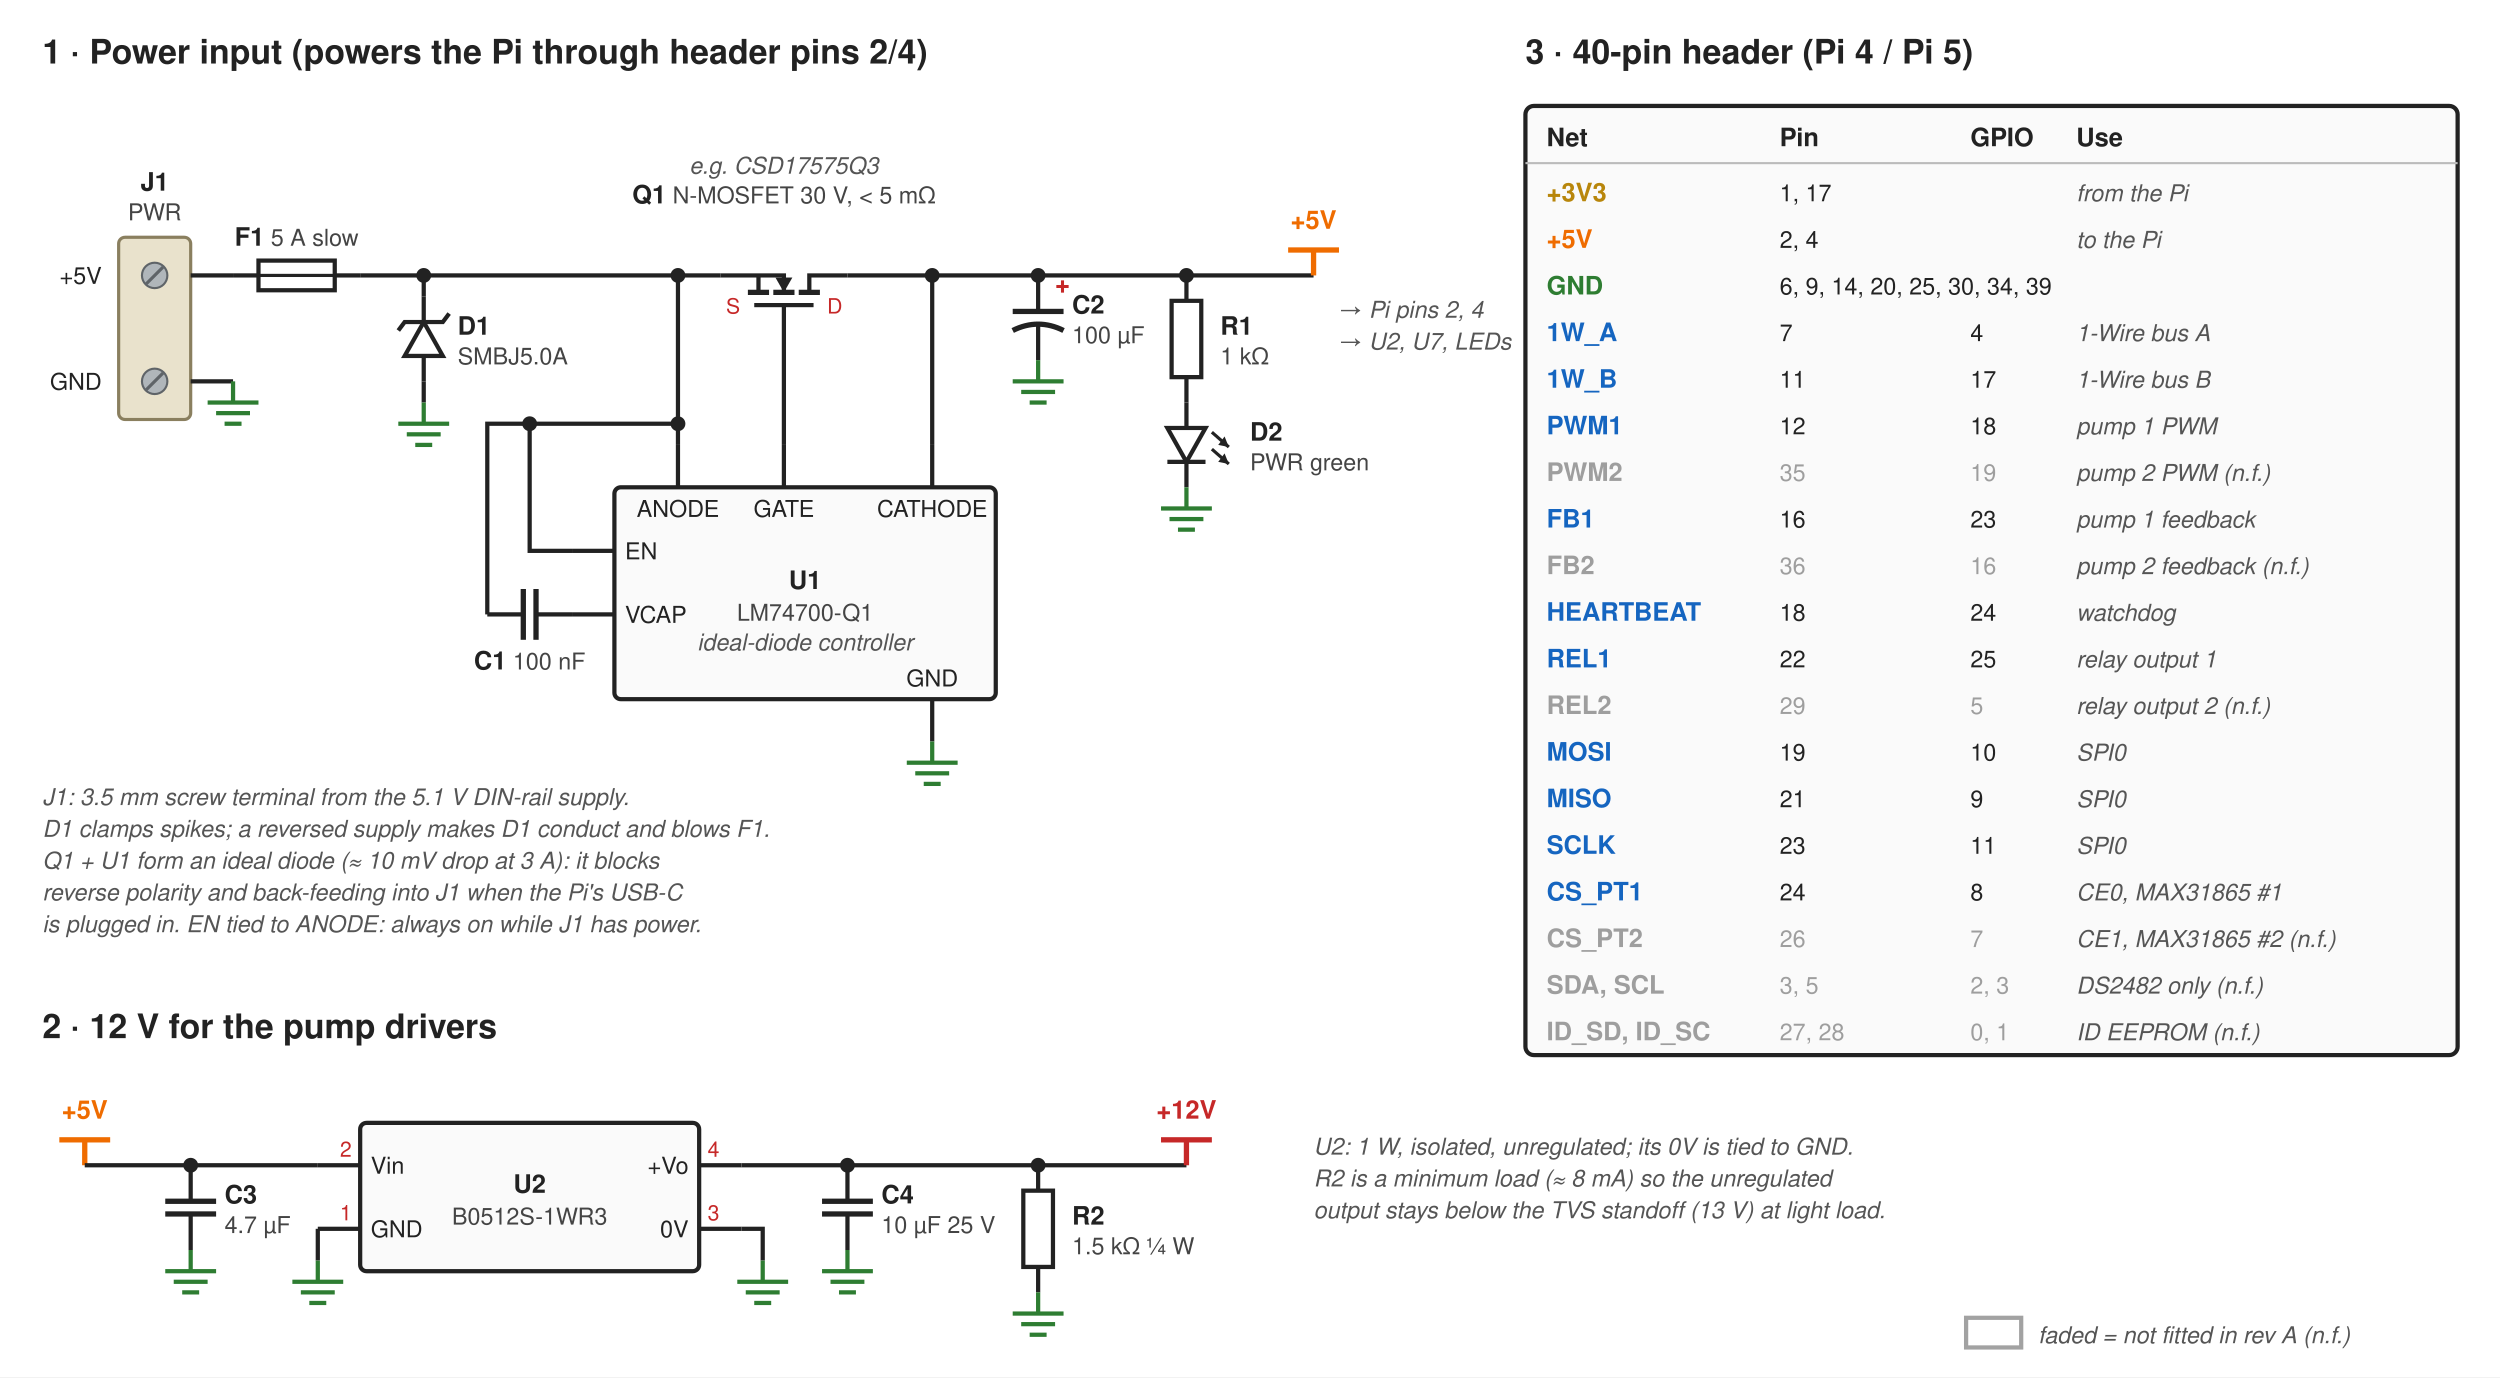
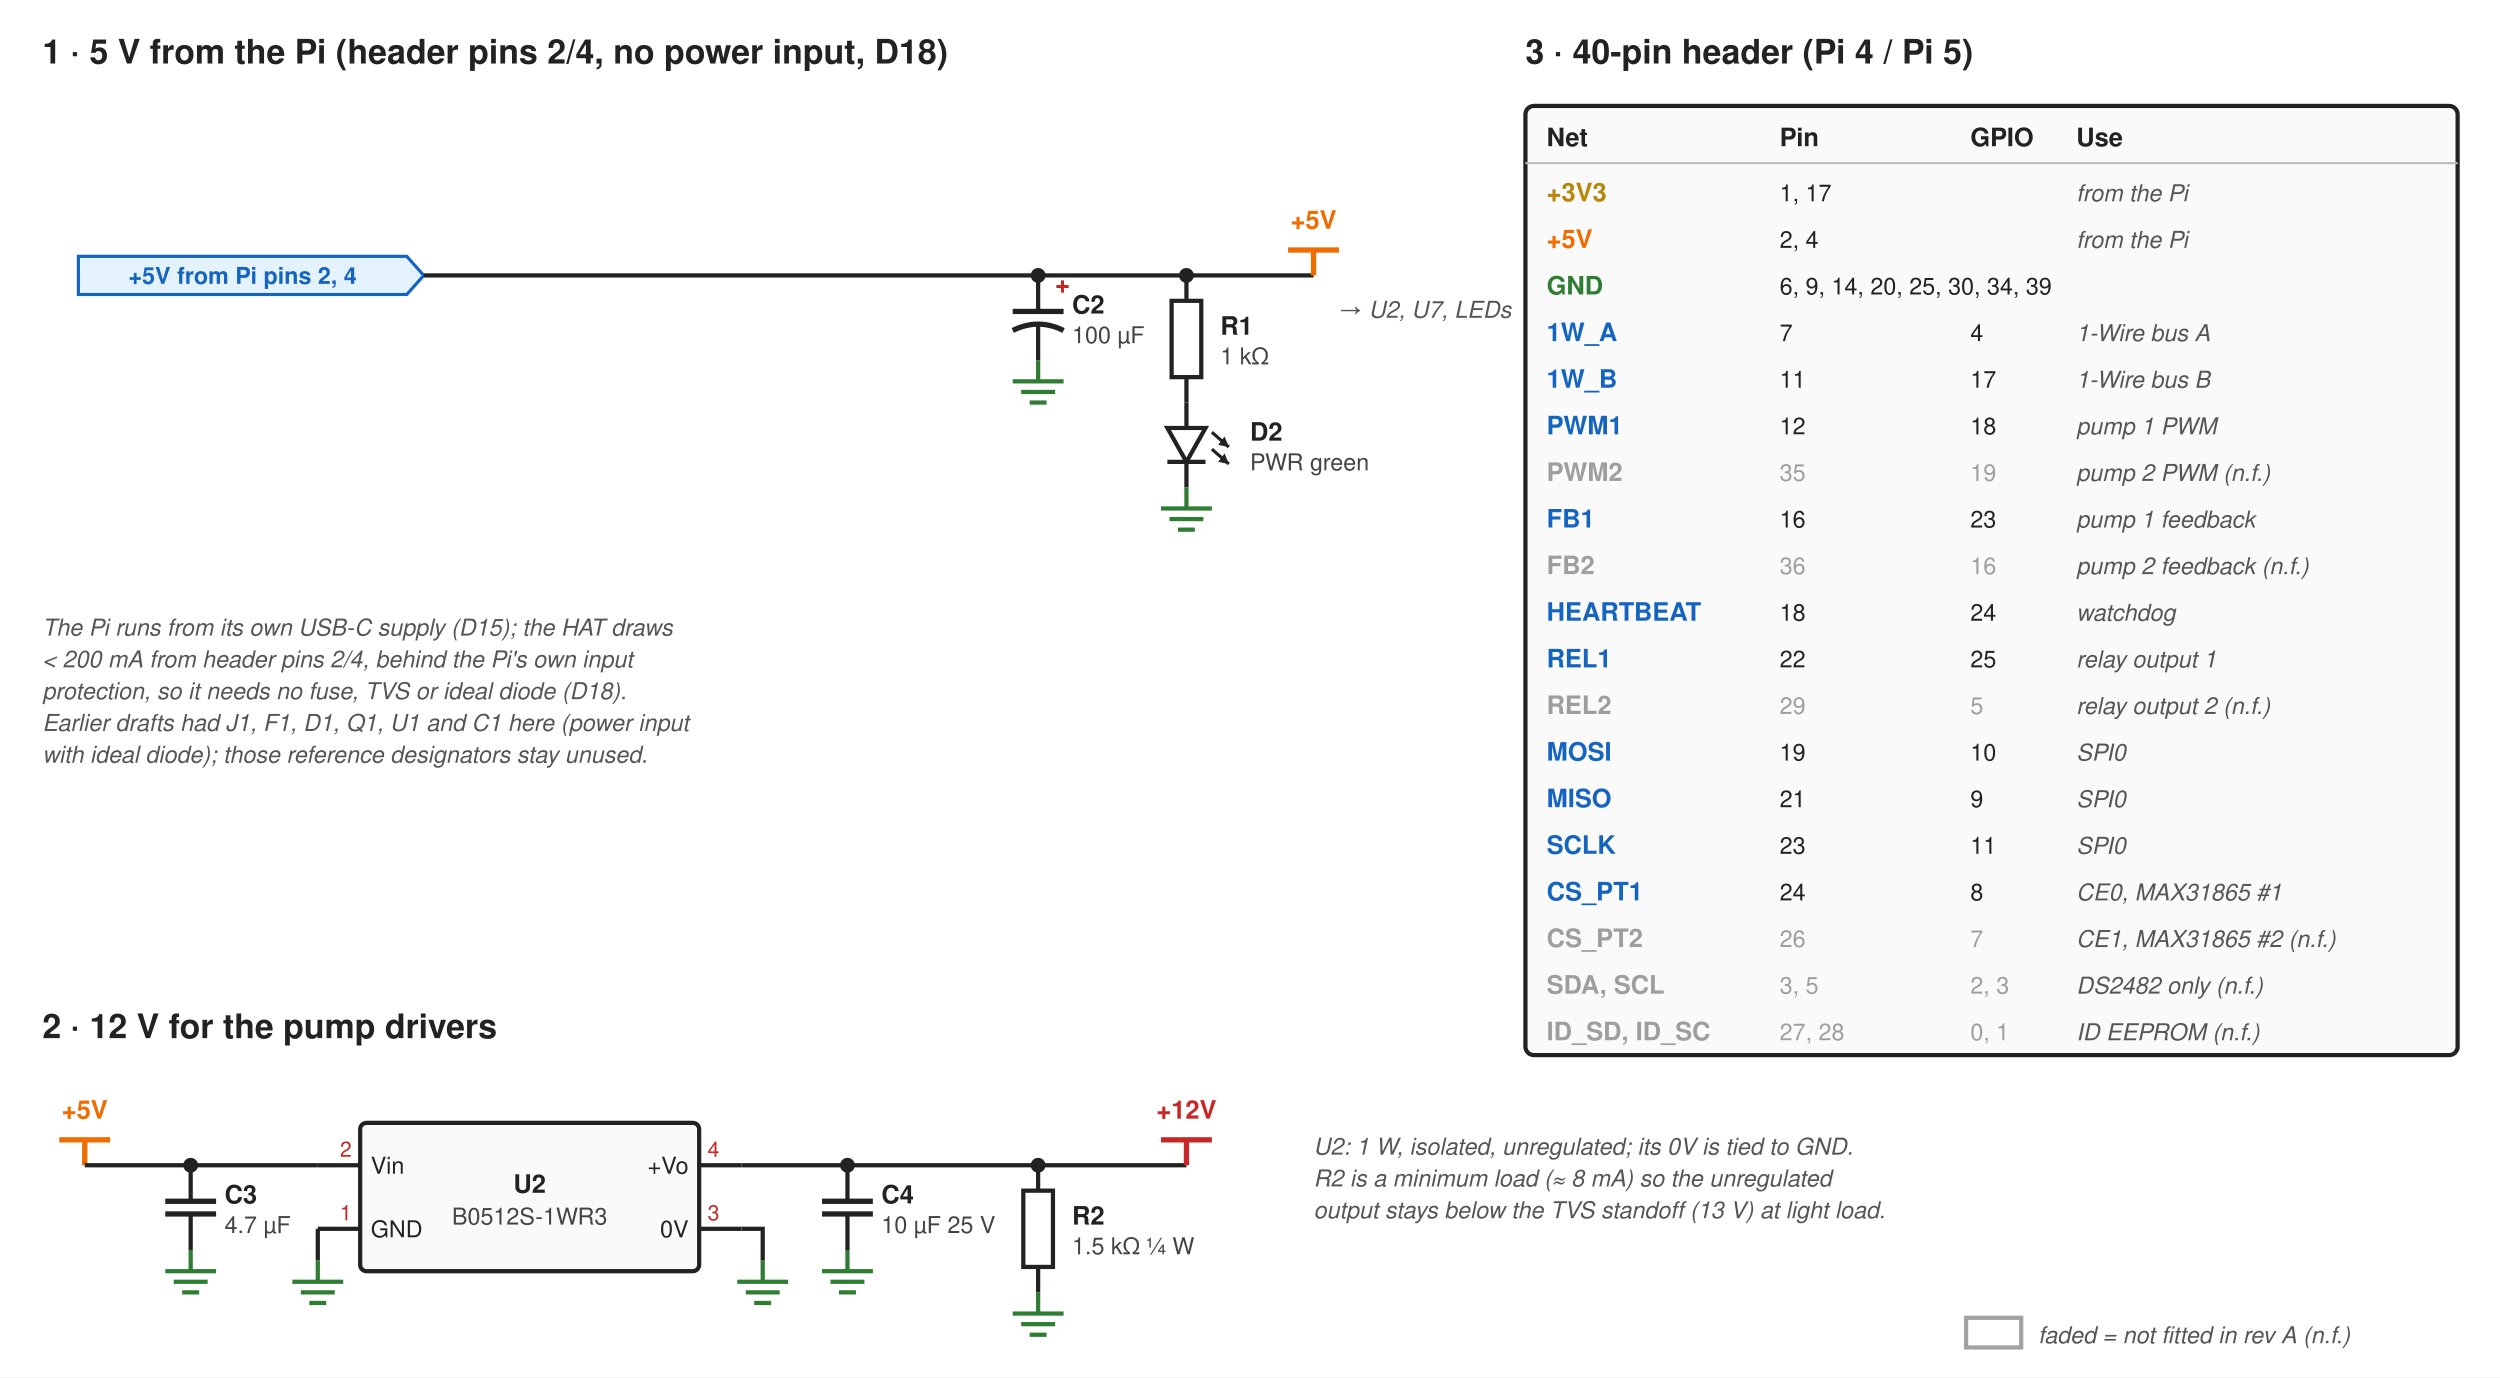
<svg xmlns="http://www.w3.org/2000/svg" width="1180" height="650" viewBox="0 0 1180 650" font-family="Helvetica, Arial, sans-serif">
  <style>.w{stroke:#222;stroke-width:2;fill:none}.b{stroke:#222;stroke-width:2;fill:white}.r{font-size:12px;font-weight:bold;fill:#222}.v{font-size:11px;fill:#444}.pn{font-size:11px;fill:#222}.num{font-size:10px;fill:#c62828}.n{font-size:11px;fill:#555;font-style:italic}.h{font-size:16px;font-weight:bold;fill:#222}</style>
  <rect width="1180" height="650" fill="white" />
-   <text x="20" y="30" class="h" text-anchor="start">1 · Power input (powers the Pi through header pins 2/4)</text>
-   <rect x="56" y="112" width="34" height="86" rx="3" style="fill:#E9E2CC;stroke:#8A7F5F;stroke-width:1.5" />
-   <circle cx="73" cy="130" r="6" style="fill:#B0B6BA;stroke:#5F6468" />
-   <path d="M69 134 L77 126" style="stroke:#5F6468;stroke-width:1.5" />
-   <text x="48" y="134" class="pn" text-anchor="end">+5V</text>
-   <circle cx="73" cy="180" r="6" style="fill:#B0B6BA;stroke:#5F6468" />
-   <path d="M69 184 L77 176" style="stroke:#5F6468;stroke-width:1.5" />
-   <text x="48" y="184" class="pn" text-anchor="end">GND</text>
-   <text x="73" y="90" class="r" text-anchor="middle">J1</text>
-   <text x="73" y="104" class="v" text-anchor="middle">PWR</text>
-   <path class="w" d="M90 180 L110 180" />
-   <path d="M110 180 V190 M98 190 H122 M102 195 H118 M106 200 H114" style="stroke:#2e7d32;stroke-width:2;fill:none" />
-   <path class="w" d="M90 130 L110 130" />
-   <g transform="translate(110 130) rotate(0)">
-     <path class="w" d="M0 0 H12" />
-     <path class="w" d="M48 0 H60" />
-     <rect class="b" x="12" y="-7" width="36" height="14" />
-     <path class="w" d="M12 0 H48" style="stroke-width:1.5" />
-   </g>
-   <text x="140.0" y="116.0" class="v" text-anchor="middle">
-     <tspan class="r">F1</tspan> 5 A slow</text>
-   <path class="w" d="M170 130 L340 130" />
-   <circle cx="200" cy="130" r="3.5" fill="#222" />
-   <path class="w" d="M200 130 L200 140" />
-   <g transform="translate(200 180) rotate(270)">
-     <path class="w" d="M0 0 H12" />
-     <path class="w" d="M28 0 H40" />
-     <path d="M12 -9 L28 0 L12 9 Z" style="fill:white;stroke:#222;stroke-width:2" />
-     <path class="w" d="M24 -12 L28 -9 V9 L32 12" />
-   </g>
-   <text x="216.0" y="158.0" class="r" text-anchor="start">D1</text>
-   <text x="216.0" y="172.0" class="v" text-anchor="start">SMBJ5.0A</text>
-   <path class="w" d="M200 180 L200 190" />
-   <path d="M200 190 V200 M188 200 H212 M192 205 H208 M196 210 H204" style="stroke:#2e7d32;stroke-width:2;fill:none" />
-   <g transform="translate(370 130) scale(1 -1) rotate(90)">
-     <path class="w" d="M-30 0 H-14 M-14 -14 V14" />
-     <path class="w" d="M-8 -17 V-7 M-8 -5 V5 M-8 7 V17" style="stroke-width:2.5" />
-     <path class="w" d="M-8 -12 H0 V-30 M-8 12 H0 V30 M-8 0 H0 V12" />
-     <path d="M-8 0 L-1 -4 L-1 4 Z" fill="#222" />
-   </g>
-   <text x="370" y="96" class="v" text-anchor="middle">
-     <tspan class="r">Q1</tspan> N-MOSFET 30 V, &lt; 5 mΩ</text>
-   <text x="370" y="82" class="n" text-anchor="middle">e.g. CSD17575Q3</text>
-   <text x="346" y="148" class="num" text-anchor="middle">S</text>
-   <text x="394" y="148" class="num" text-anchor="middle">D</text>
-   <path class="w" d="M400 130 L620 130" />
-   <rect x="290" y="230" width="180" height="100" rx="3" style="fill:#fafafa;stroke:#222;stroke-width:2" />
-   <text x="380.0" y="278.0" class="r" text-anchor="middle">U1</text>
-   <text x="380.0" y="293.0" class="v" text-anchor="middle">LM74700-Q1</text>
-   <text x="380.0" y="307.0" class="n" text-anchor="middle">ideal-diode controller</text>
-   <text x="320" y="244" class="pn" text-anchor="middle">ANODE</text>
-   <path class="w" d="M320 230 L320 210" />
-   <text x="370" y="244" class="pn" text-anchor="middle">GATE</text>
-   <path class="w" d="M370 230 L370 210" />
-   <text x="440" y="244" class="pn" text-anchor="middle">CATHODE</text>
-   <path class="w" d="M440 230 L440 210" />
-   <text x="295" y="264" class="pn" text-anchor="start">EN</text>
-   <path class="w" d="M290 260 L270 260" />
-   <text x="295" y="294" class="pn" text-anchor="start">VCAP</text>
-   <path class="w" d="M290 290 L270 290" />
-   <text x="440" y="324" class="pn" text-anchor="middle">GND</text>
-   <path class="w" d="M440 330 L440 350" />
-   <path class="w" d="M320 210 L320 130" />
-   <circle cx="320" cy="130" r="3.5" fill="#222" />
-   <path class="w" d="M370 210 L370 160" />
-   <path class="w" d="M440 210 L440 130" />
-   <circle cx="440" cy="130" r="3.5" fill="#222" />
-   <path class="w" d="M270 260 L250 260 L250 200 L320 200" />
-   <circle cx="320" cy="200" r="3.5" fill="#222" />
-   <circle cx="250" cy="200" r="3.5" fill="#222" />
-   <g transform="translate(270 290) rotate(180)">
-     <path class="w" d="M0 0 H17" />
-     <path class="w" d="M23 0 H40" />
-     <path class="w" d="M17 -12 V12" style="stroke-width:2.5" />
-     <path class="w" d="M23 -12 V12" style="stroke-width:2.5" />
-   </g>
-   <text x="250.0" y="316.0" class="v" text-anchor="middle">
-     <tspan class="r">C1</tspan> 100 nF</text>
-   <path class="w" d="M230 290 L230 200 L250 200" />
-   <path class="w" d="M440 350 L440 350" />
-   <path d="M440 350 V360 M428 360 H452 M432 365 H448 M436 370 H444" style="stroke:#2e7d32;stroke-width:2;fill:none" />
+   <text x="20" y="30" class="h" text-anchor="start">1 · 5 V from the Pi (header pins 2/4, no power input, D18)</text>
+   <polygon points="200,130 192,121 37,121 37,139 192,139" style="fill:#e3f2fd;stroke:#1565c0;stroke-width:1.5" />
+   <text x="114.5" y="134" class="pn" text-anchor="middle" style="font-weight:bold;fill:#1565c0">+5V from Pi pins 2, 4</text>
+   <path class="w" d="M200 130 L620 130" />
  <circle cx="490" cy="130" r="3.5" fill="#222" />
  <g transform="translate(490 130) rotate(90)">
    <path class="w" d="M0 0 H17" />
    <path class="w" d="M23 0 H40" />
    <path class="w" d="M17 -12 V12" style="stroke-width:2.5" />
    <path class="w" d="M26 -12 Q20 0 26 12" style="stroke-width:2.5" />
    <text x="8" y="-8" style="font-size:12px;font-weight:bold;fill:#c62828" transform="rotate(-90 8 -8)">+</text>
  </g>
  <text x="506.0" y="148.0" class="r" text-anchor="start">C2</text>
  <text x="506.0" y="162.0" class="v" text-anchor="start">100 µF</text>
  <path d="M490 170 V180 M478 180 H502 M482 185 H498 M486 190 H494" style="stroke:#2e7d32;stroke-width:2;fill:none" />
  <circle cx="560" cy="130" r="3.5" fill="#222" />
  <g transform="translate(560 130) rotate(90)">
    <path class="w" d="M0 0 H12" />
    <path class="w" d="M48 0 H60" />
    <rect class="b" x="12" y="-7" width="36" height="14" />
  </g>
  <text x="576.0" y="158.0" class="r" text-anchor="start">R1</text>
  <text x="576.0" y="172.0" class="v" text-anchor="start">1 kΩ</text>
  <g transform="translate(560 190) rotate(90)">
    <path class="w" d="M0 0 H12" />
    <path class="w" d="M28 0 H40" />
    <path d="M12 -9 L28 0 L12 9 Z" style="fill:white;stroke:#222;stroke-width:2" />
    <path class="w" d="M28 -9 V9" />
    <path class="w" d="M14 -12 L21 -20" style="stroke-width:1.5" />
    <path d="M21 -20 L16 -18 L20 -15 Z" fill="#222" />
    <path class="w" d="M22 -12 L29 -20" style="stroke-width:1.5" />
    <path d="M29 -20 L24 -18 L28 -15 Z" fill="#222" />
  </g>
  <text x="590.0" y="208.0" class="r" text-anchor="start">D2</text>
  <text x="590.0" y="222.0" class="v" text-anchor="start">PWR green</text>
  <path d="M560 230 V240 M548 240 H572 M552 245 H568 M556 250 H564" style="stroke:#2e7d32;stroke-width:2;fill:none" />
  <path d="M620 130 V118 M608 118 H632" style="stroke:#ef6c00;stroke-width:2.5;fill:none" />
  <text x="620" y="108" class="r" text-anchor="middle" style="fill:#ef6c00">+5V</text>
-   <text x="632" y="150" class="n" text-anchor="start">→ Pi pins 2, 4</text>
-   <text x="632" y="165" class="n" text-anchor="start">→ U2, U7, LEDs</text>
-   <text x="20" y="380" class="n" text-anchor="start">J1: 3.5 mm screw terminal from the 5.1 V DIN-rail supply.</text>
-   <text x="20" y="395" class="n" text-anchor="start">D1 clamps spikes; a reversed supply makes D1 conduct and blows F1.</text>
-   <text x="20" y="410" class="n" text-anchor="start">Q1 + U1 form an ideal diode (≈ 10 mV drop at 3 A): it blocks</text>
-   <text x="20" y="425" class="n" text-anchor="start">reverse polarity and back-feeding into J1 when the Pi's USB-C</text>
-   <text x="20" y="440" class="n" text-anchor="start">is plugged in. EN tied to ANODE: always on while J1 has power.</text>
+   <text x="632" y="150" class="n" text-anchor="start">→ U2, U7, LEDs</text>
+   <text x="20" y="300" class="n" text-anchor="start">The Pi runs from its own USB-C supply (D15); the HAT draws</text>
+   <text x="20" y="315" class="n" text-anchor="start">&lt; 200 mA from header pins 2/4, behind the Pi's own input</text>
+   <text x="20" y="330" class="n" text-anchor="start">protection, so it needs no fuse, TVS or ideal diode (D18).</text>
+   <text x="20" y="345" class="n" text-anchor="start">Earlier drafts had J1, F1, D1, Q1, U1 and C1 here (power input</text>
+   <text x="20" y="360" class="n" text-anchor="start">with ideal diode); those reference designators stay unused.</text>
  <text x="20" y="490" class="h" text-anchor="start">2 · 12 V for the pump drivers</text>
  <path d="M40 550 V538 M28 538 H52" style="stroke:#ef6c00;stroke-width:2.5;fill:none" />
  <text x="40" y="528" class="r" text-anchor="middle" style="fill:#ef6c00">+5V</text>
  <path class="w" d="M40 550 L150 550" />
  <circle cx="90" cy="550" r="3.5" fill="#222" />
  <g transform="translate(90 550) rotate(90)">
    <path class="w" d="M0 0 H17" />
    <path class="w" d="M23 0 H40" />
    <path class="w" d="M17 -12 V12" style="stroke-width:2.5" />
    <path class="w" d="M23 -12 V12" style="stroke-width:2.5" />
  </g>
  <text x="106.0" y="568.0" class="r" text-anchor="start">C3</text>
  <text x="106.0" y="582.0" class="v" text-anchor="start">4.7 µF</text>
  <path d="M90 590 V600 M78 600 H102 M82 605 H98 M86 610 H94" style="stroke:#2e7d32;stroke-width:2;fill:none" />
  <rect x="170" y="530" width="160" height="70" rx="3" style="fill:#fafafa;stroke:#222;stroke-width:2" />
  <text x="250.0" y="563.0" class="r" text-anchor="middle">U2</text>
  <text x="250.0" y="578.0" class="v" text-anchor="middle">B0512S-1WR3</text>
  <text x="175" y="554" class="pn" text-anchor="start">Vin</text>
  <text x="166" y="546" class="num" text-anchor="end">2</text>
  <path class="w" d="M170 550 L150 550" />
  <text x="175" y="584" class="pn" text-anchor="start">GND</text>
  <text x="166" y="576" class="num" text-anchor="end">1</text>
  <path class="w" d="M170 580 L150 580" />
  <text x="325" y="554" class="pn" text-anchor="end">+Vo</text>
  <text x="334" y="546" class="num" text-anchor="start">4</text>
  <path class="w" d="M330 550 L350 550" />
  <text x="325" y="584" class="pn" text-anchor="end">0V</text>
  <text x="334" y="576" class="num" text-anchor="start">3</text>
  <path class="w" d="M330 580 L350 580" />
  <path class="w" d="M150 580 L150 595" />
  <path d="M150 595 V605 M138 605 H162 M142 610 H158 M146 615 H154" style="stroke:#2e7d32;stroke-width:2;fill:none" />
  <path class="w" d="M350 580 L360 580 L360 595" />
  <path d="M360 595 V605 M348 605 H372 M352 610 H368 M356 615 H364" style="stroke:#2e7d32;stroke-width:2;fill:none" />
  <path class="w" d="M350 550 L560 550" />
  <circle cx="400" cy="550" r="3.5" fill="#222" />
  <g transform="translate(400 550) rotate(90)">
    <path class="w" d="M0 0 H17" />
    <path class="w" d="M23 0 H40" />
    <path class="w" d="M17 -12 V12" style="stroke-width:2.5" />
    <path class="w" d="M23 -12 V12" style="stroke-width:2.5" />
  </g>
  <text x="416.0" y="568.0" class="r" text-anchor="start">C4</text>
  <text x="416.0" y="582.0" class="v" text-anchor="start">10 µF 25 V</text>
  <path d="M400 590 V600 M388 600 H412 M392 605 H408 M396 610 H404" style="stroke:#2e7d32;stroke-width:2;fill:none" />
  <circle cx="490" cy="550" r="3.5" fill="#222" />
  <g transform="translate(490 550) rotate(90)">
    <path class="w" d="M0 0 H12" />
    <path class="w" d="M48 0 H60" />
    <rect class="b" x="12" y="-7" width="36" height="14" />
  </g>
  <text x="506.0" y="578.0" class="r" text-anchor="start">R2</text>
  <text x="506.0" y="592.0" class="v" text-anchor="start">1.5 kΩ ¼ W</text>
  <path d="M490 610 V620 M478 620 H502 M482 625 H498 M486 630 H494" style="stroke:#2e7d32;stroke-width:2;fill:none" />
  <path d="M560 550 V538 M548 538 H572" style="stroke:#c62828;stroke-width:2.5;fill:none" />
  <text x="560" y="528" class="r" text-anchor="middle" style="fill:#c62828">+12V</text>
  <text x="620" y="545" class="n" text-anchor="start">U2: 1 W, isolated, unregulated; its 0V is tied to GND.</text>
  <text x="620" y="560" class="n" text-anchor="start">R2 is a minimum load (≈ 8 mA) so the unregulated</text>
  <text x="620" y="575" class="n" text-anchor="start">output stays below the TVS standoff (13 V) at light load.</text>
  <text x="720" y="30" class="h" text-anchor="start">3 · 40-pin header (Pi 4 / Pi 5)</text>
  <rect x="720" y="50" width="440" height="448" rx="4" style="fill:#fafafa;stroke:#222;stroke-width:2" />
  <text x="730" y="69" class="r" text-anchor="start">Net</text>
  <text x="840" y="69" class="r" text-anchor="start">Pin</text>
  <text x="930" y="69" class="r" text-anchor="start">GPIO</text>
  <text x="980" y="69" class="r" text-anchor="start">Use</text>
  <path d="M720 77 H1160" style="stroke:#bbb" />
  <text x="730" y="95" class="r" text-anchor="start" style="fill:#b8860b">+3V3</text>
  <text x="840" y="95" class="pn" text-anchor="start">1, 17</text>
  <text x="930" y="95" class="pn" text-anchor="start" />
  <text x="980" y="95" class="n" text-anchor="start">from the Pi</text>
  <text x="730" y="117" class="r" text-anchor="start" style="fill:#ef6c00">+5V</text>
  <text x="840" y="117" class="pn" text-anchor="start">2, 4</text>
  <text x="930" y="117" class="pn" text-anchor="start" />
-   <text x="980" y="117" class="n" text-anchor="start">to the Pi</text>
+   <text x="980" y="117" class="n" text-anchor="start">from the Pi</text>
  <text x="730" y="139" class="r" text-anchor="start" style="fill:#2e7d32">GND</text>
  <text x="840" y="139" class="pn" text-anchor="start">6, 9, 14, 20, 25, 30, 34, 39</text>
  <text x="930" y="139" class="pn" text-anchor="start" />
  <text x="980" y="139" class="n" text-anchor="start" />
  <text x="730" y="161" class="r" text-anchor="start" style="fill:#1565c0">1W_A</text>
  <text x="840" y="161" class="pn" text-anchor="start">7</text>
  <text x="930" y="161" class="pn" text-anchor="start">4</text>
  <text x="980" y="161" class="n" text-anchor="start">1-Wire bus A</text>
  <text x="730" y="183" class="r" text-anchor="start" style="fill:#1565c0">1W_B</text>
  <text x="840" y="183" class="pn" text-anchor="start">11</text>
  <text x="930" y="183" class="pn" text-anchor="start">17</text>
  <text x="980" y="183" class="n" text-anchor="start">1-Wire bus B</text>
  <text x="730" y="205" class="r" text-anchor="start" style="fill:#1565c0">PWM1</text>
  <text x="840" y="205" class="pn" text-anchor="start">12</text>
  <text x="930" y="205" class="pn" text-anchor="start">18</text>
  <text x="980" y="205" class="n" text-anchor="start">pump 1 PWM</text>
  <text x="730" y="227" class="r" text-anchor="start" style="fill:#9e9e9e">PWM2</text>
  <text x="840" y="227" class="pn" text-anchor="start" style="fill:#9e9e9e">35</text>
  <text x="930" y="227" class="pn" text-anchor="start" style="fill:#9e9e9e">19</text>
  <text x="980" y="227" class="n" text-anchor="start">pump 2 PWM (n.f.)</text>
  <text x="730" y="249" class="r" text-anchor="start" style="fill:#1565c0">FB1</text>
  <text x="840" y="249" class="pn" text-anchor="start">16</text>
  <text x="930" y="249" class="pn" text-anchor="start">23</text>
  <text x="980" y="249" class="n" text-anchor="start">pump 1 feedback</text>
  <text x="730" y="271" class="r" text-anchor="start" style="fill:#9e9e9e">FB2</text>
  <text x="840" y="271" class="pn" text-anchor="start" style="fill:#9e9e9e">36</text>
  <text x="930" y="271" class="pn" text-anchor="start" style="fill:#9e9e9e">16</text>
  <text x="980" y="271" class="n" text-anchor="start">pump 2 feedback (n.f.)</text>
  <text x="730" y="293" class="r" text-anchor="start" style="fill:#1565c0">HEARTBEAT</text>
  <text x="840" y="293" class="pn" text-anchor="start">18</text>
  <text x="930" y="293" class="pn" text-anchor="start">24</text>
  <text x="980" y="293" class="n" text-anchor="start">watchdog</text>
  <text x="730" y="315" class="r" text-anchor="start" style="fill:#1565c0">REL1</text>
  <text x="840" y="315" class="pn" text-anchor="start">22</text>
  <text x="930" y="315" class="pn" text-anchor="start">25</text>
  <text x="980" y="315" class="n" text-anchor="start">relay output 1</text>
  <text x="730" y="337" class="r" text-anchor="start" style="fill:#9e9e9e">REL2</text>
  <text x="840" y="337" class="pn" text-anchor="start" style="fill:#9e9e9e">29</text>
  <text x="930" y="337" class="pn" text-anchor="start" style="fill:#9e9e9e">5</text>
  <text x="980" y="337" class="n" text-anchor="start">relay output 2 (n.f.)</text>
  <text x="730" y="359" class="r" text-anchor="start" style="fill:#1565c0">MOSI</text>
  <text x="840" y="359" class="pn" text-anchor="start">19</text>
  <text x="930" y="359" class="pn" text-anchor="start">10</text>
  <text x="980" y="359" class="n" text-anchor="start">SPI0</text>
  <text x="730" y="381" class="r" text-anchor="start" style="fill:#1565c0">MISO</text>
  <text x="840" y="381" class="pn" text-anchor="start">21</text>
  <text x="930" y="381" class="pn" text-anchor="start">9</text>
  <text x="980" y="381" class="n" text-anchor="start">SPI0</text>
  <text x="730" y="403" class="r" text-anchor="start" style="fill:#1565c0">SCLK</text>
  <text x="840" y="403" class="pn" text-anchor="start">23</text>
  <text x="930" y="403" class="pn" text-anchor="start">11</text>
  <text x="980" y="403" class="n" text-anchor="start">SPI0</text>
  <text x="730" y="425" class="r" text-anchor="start" style="fill:#1565c0">CS_PT1</text>
  <text x="840" y="425" class="pn" text-anchor="start">24</text>
  <text x="930" y="425" class="pn" text-anchor="start">8</text>
  <text x="980" y="425" class="n" text-anchor="start">CE0, MAX31865 #1</text>
  <text x="730" y="447" class="r" text-anchor="start" style="fill:#9e9e9e">CS_PT2</text>
  <text x="840" y="447" class="pn" text-anchor="start" style="fill:#9e9e9e">26</text>
  <text x="930" y="447" class="pn" text-anchor="start" style="fill:#9e9e9e">7</text>
  <text x="980" y="447" class="n" text-anchor="start">CE1, MAX31865 #2 (n.f.)</text>
  <text x="730" y="469" class="r" text-anchor="start" style="fill:#9e9e9e">SDA, SCL</text>
  <text x="840" y="469" class="pn" text-anchor="start" style="fill:#9e9e9e">3, 5</text>
  <text x="930" y="469" class="pn" text-anchor="start" style="fill:#9e9e9e">2, 3</text>
  <text x="980" y="469" class="n" text-anchor="start">DS2482 only (n.f.)</text>
  <text x="730" y="491" class="r" text-anchor="start" style="fill:#9e9e9e">ID_SD, ID_SC</text>
  <text x="840" y="491" class="pn" text-anchor="start" style="fill:#9e9e9e">27, 28</text>
  <text x="930" y="491" class="pn" text-anchor="start" style="fill:#9e9e9e">0, 1</text>
  <text x="980" y="491" class="n" text-anchor="start">ID EEPROM (n.f.)</text>
  <g opacity="0.42">
    <rect x="928" y="622" width="26" height="14" style="fill:white;stroke:#222;stroke-width:2" />
  </g>
  <text x="962" y="634" class="n" text-anchor="start">faded = not fitted in rev A (n.f.)</text>
</svg>
